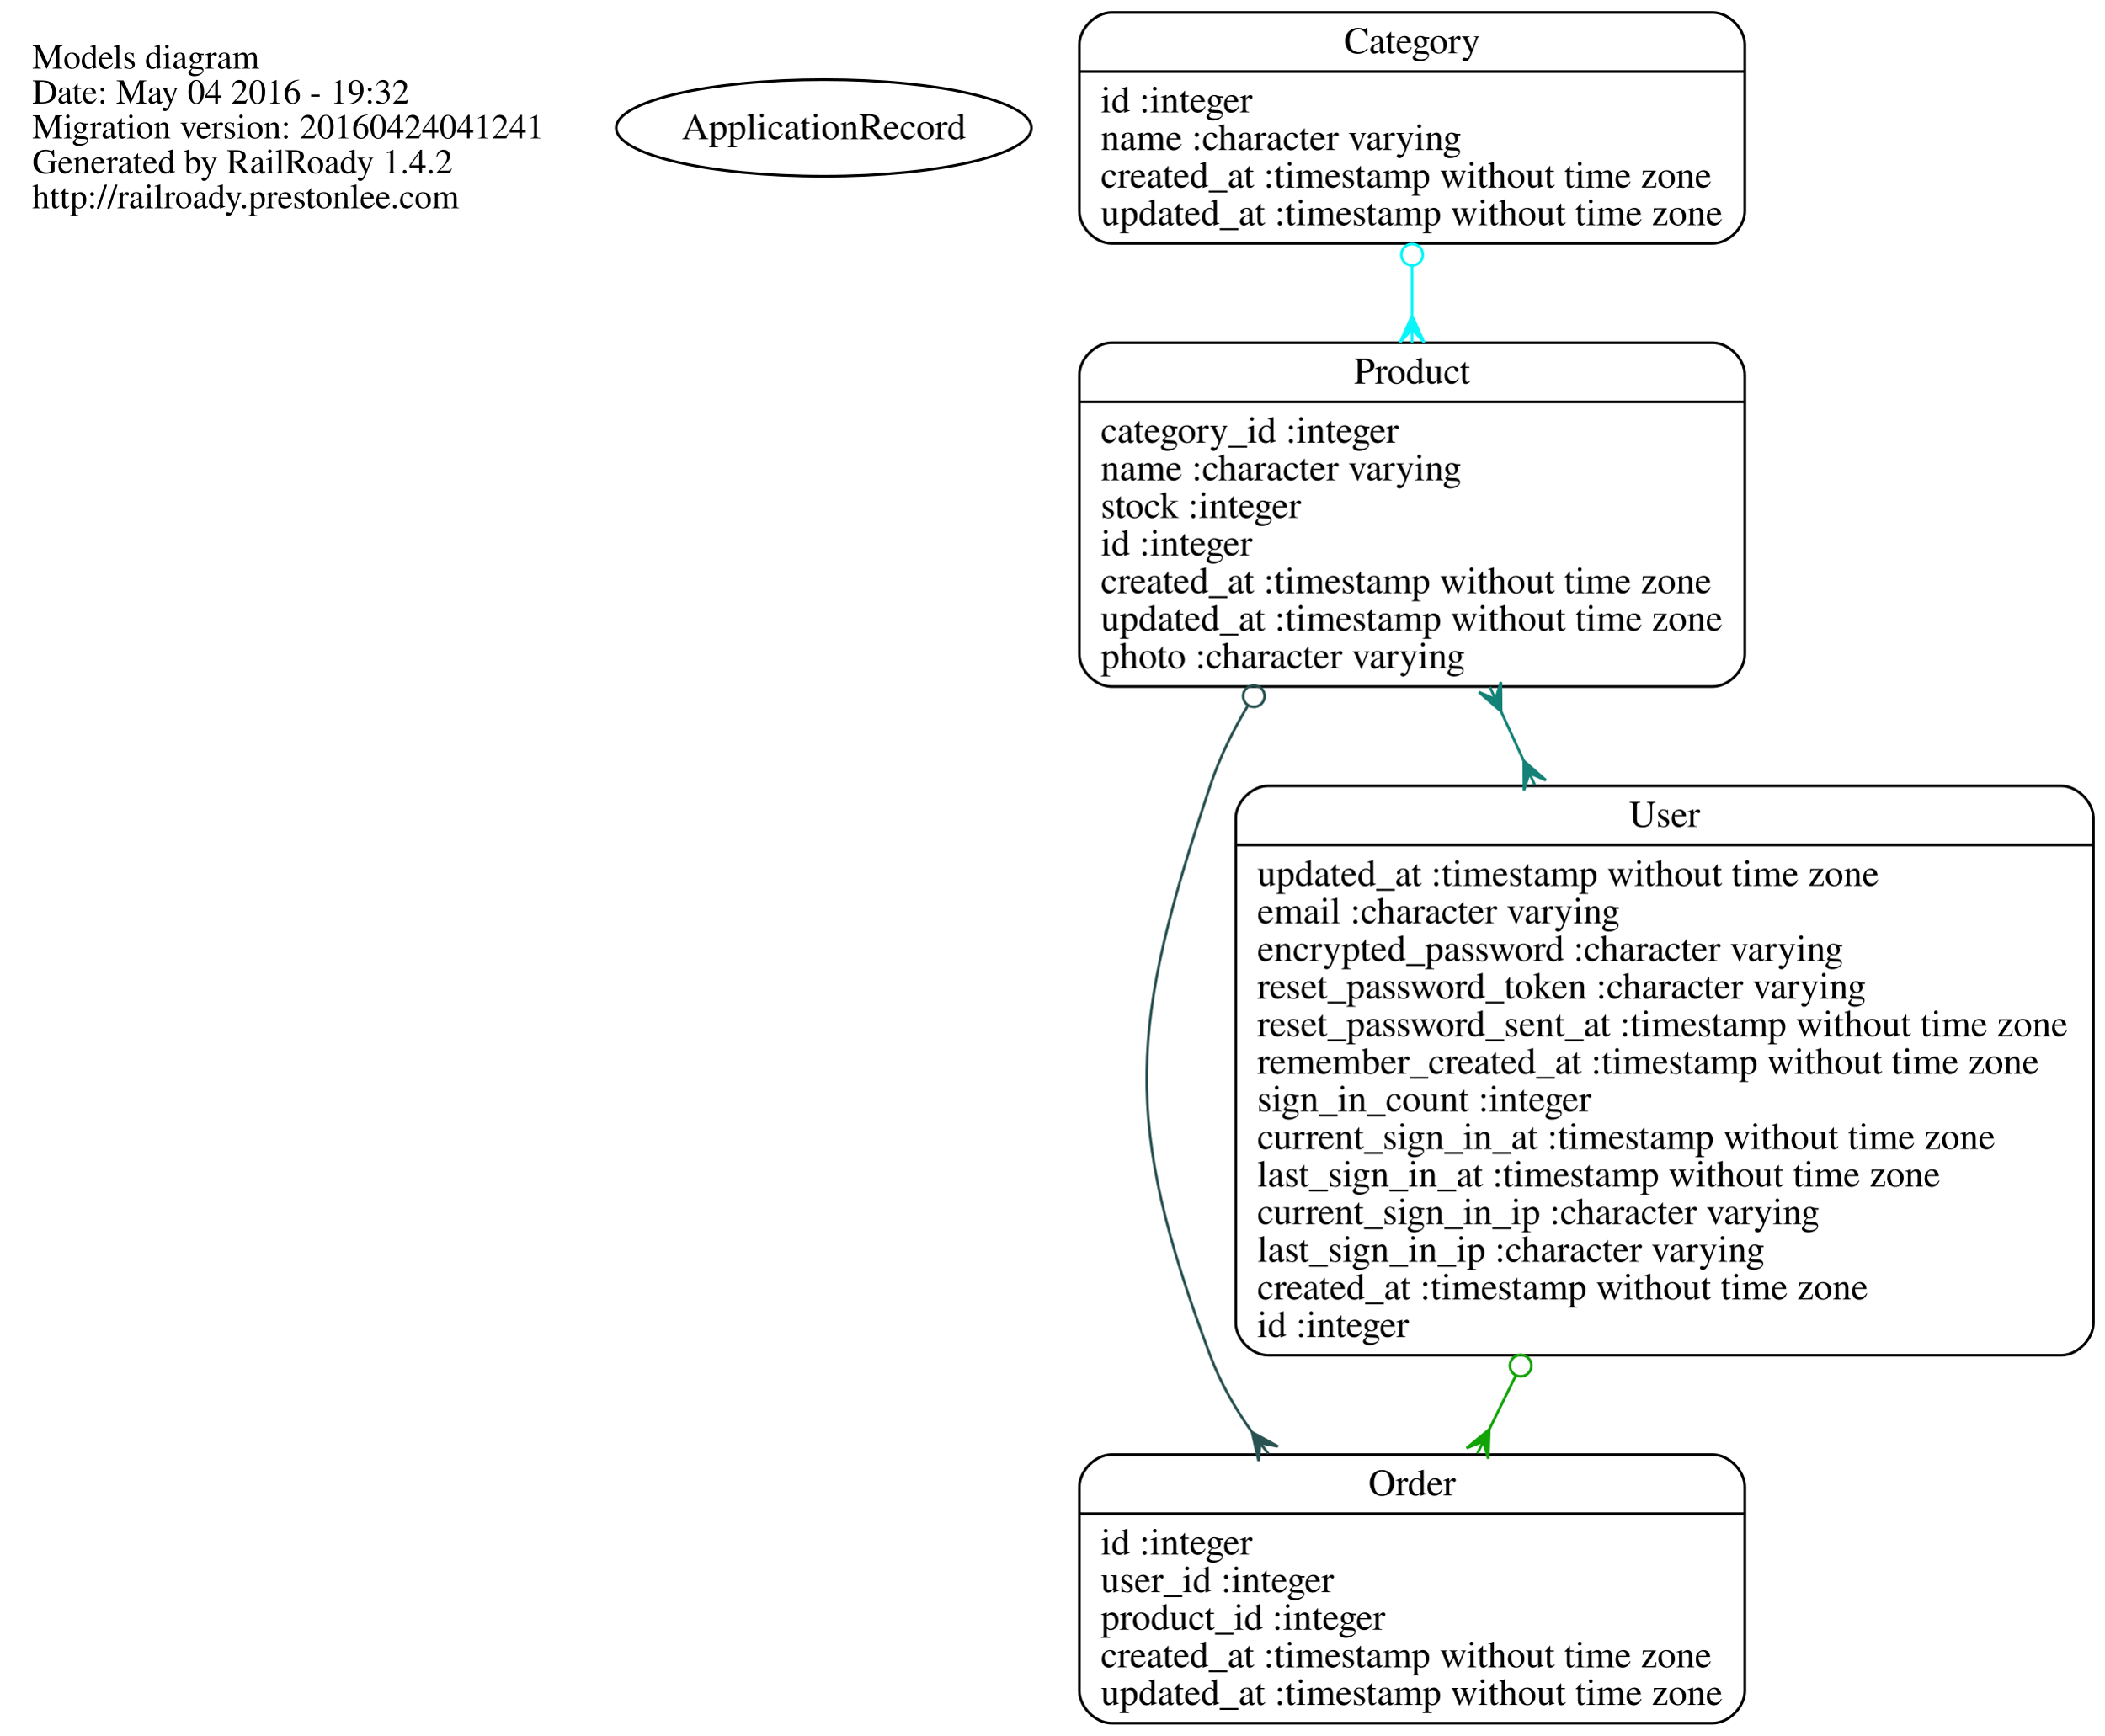
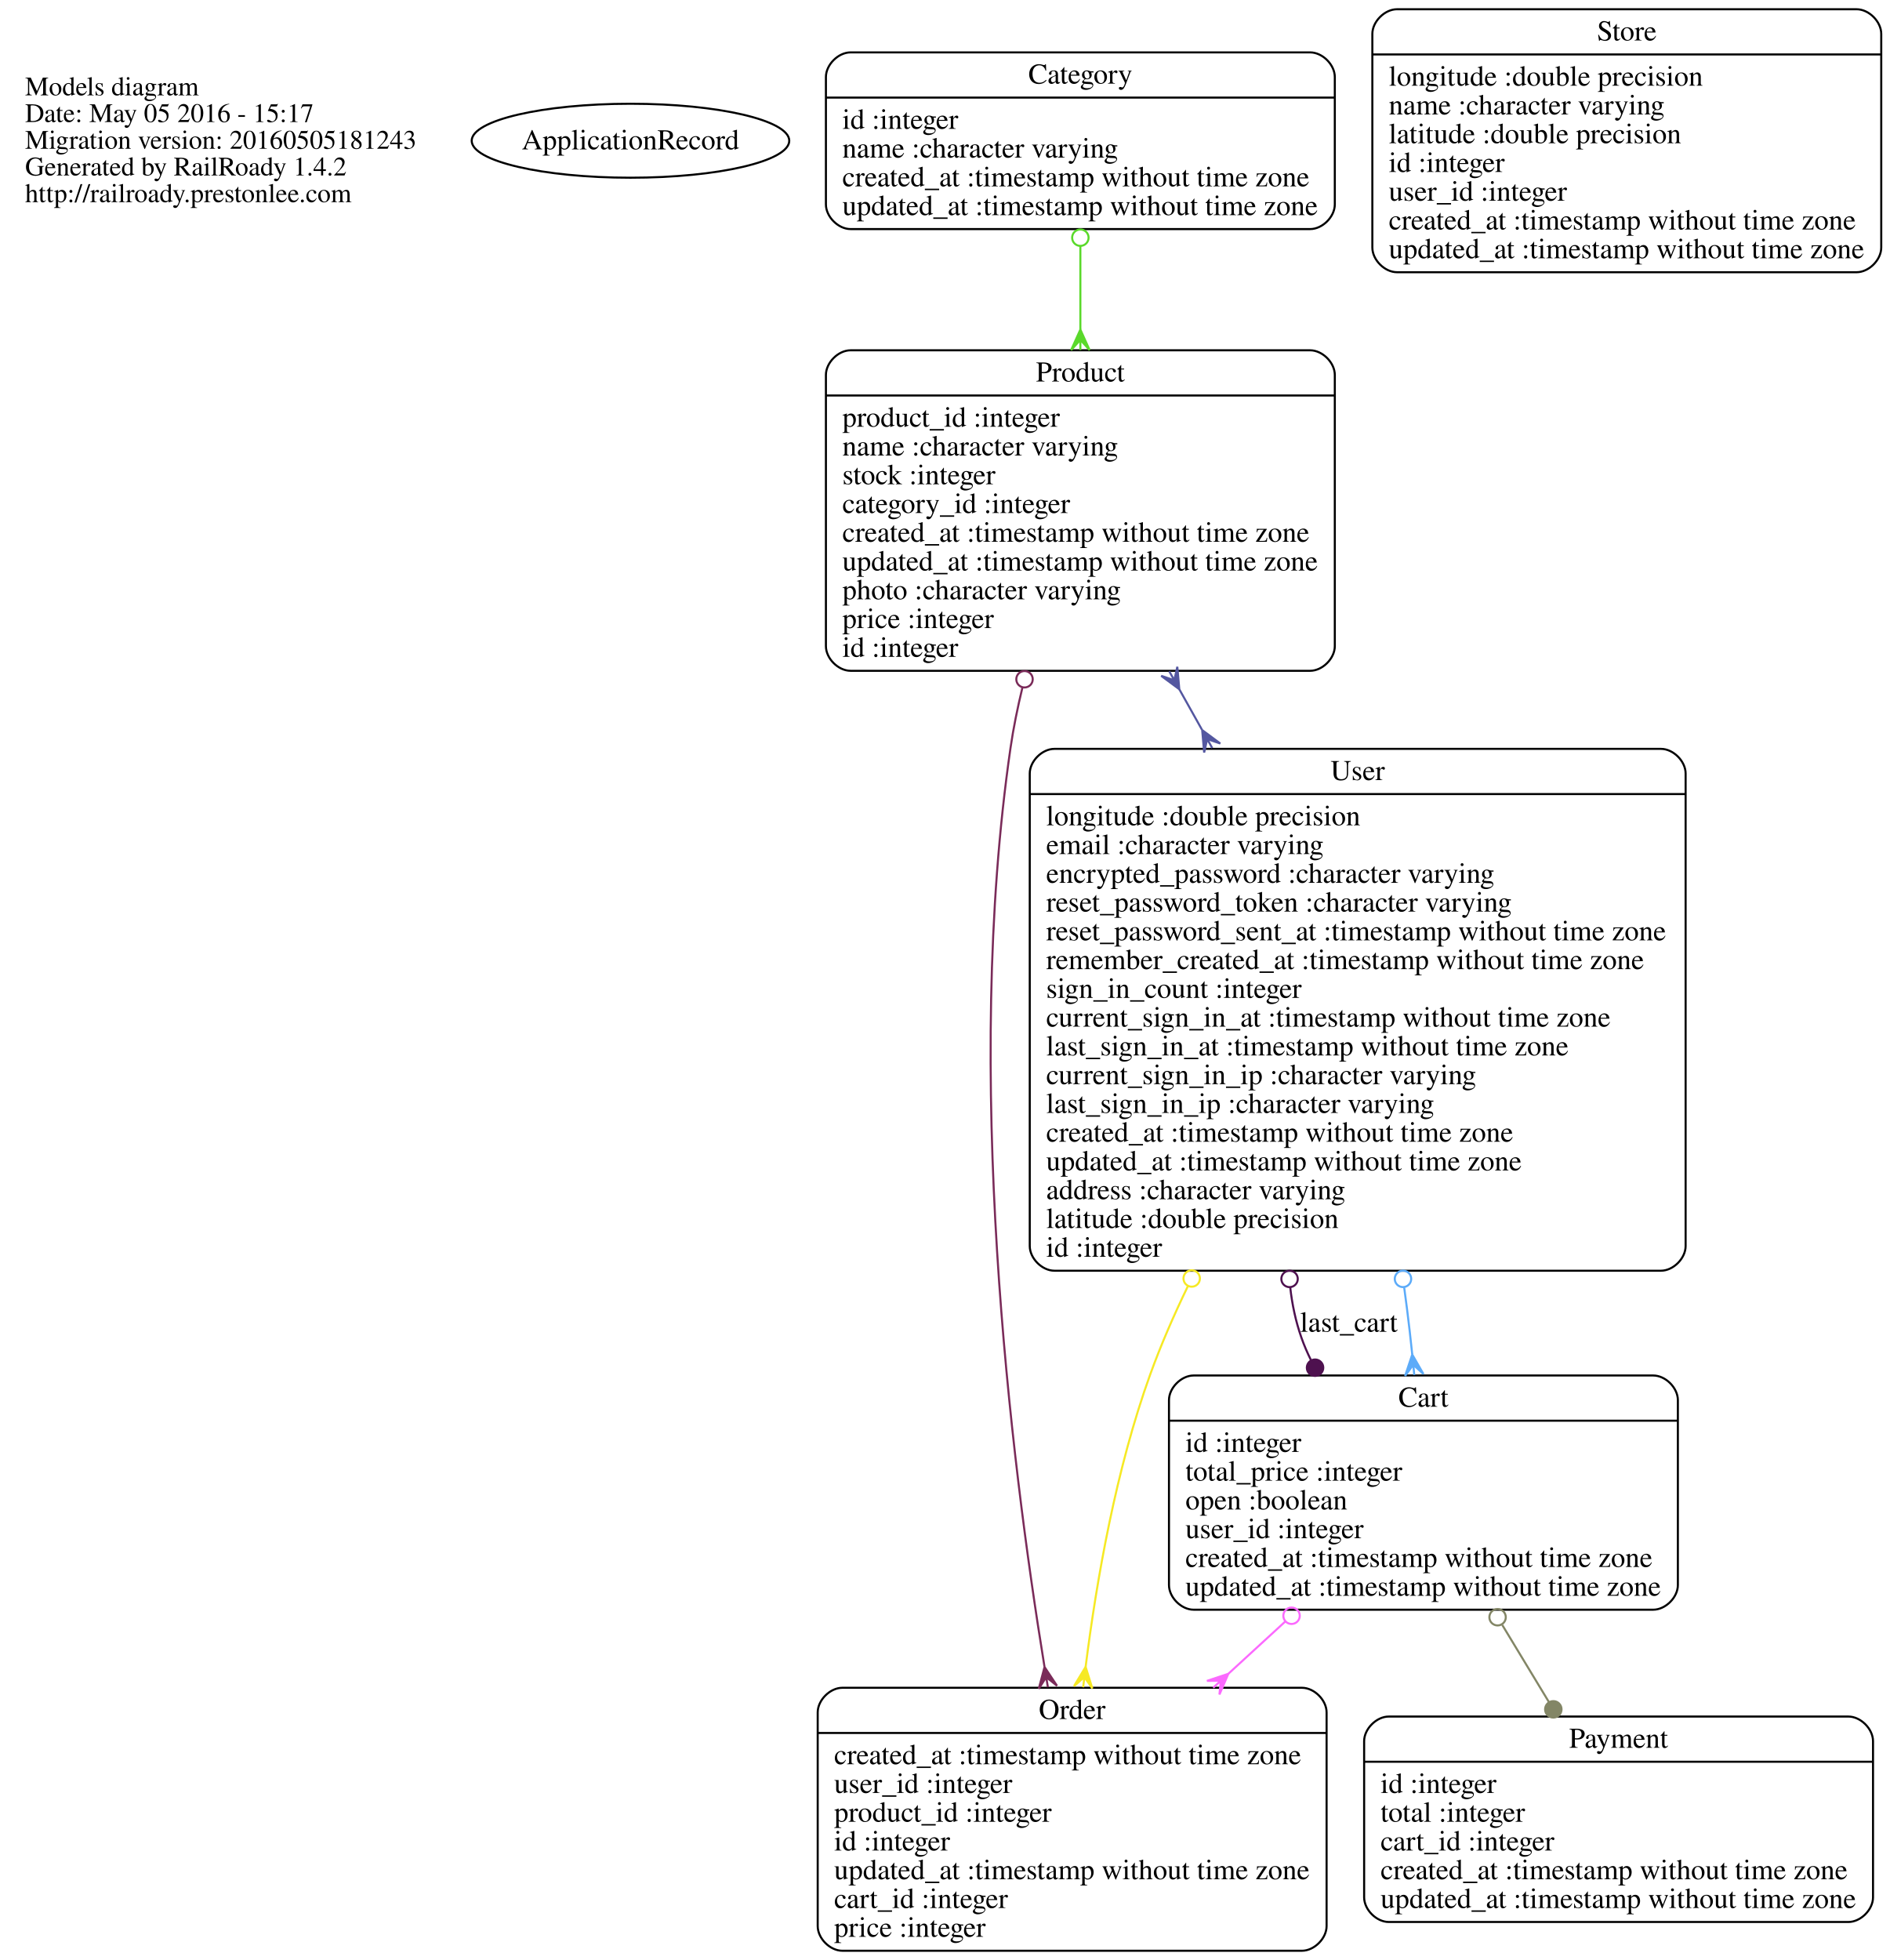
- <svg xmlns="http://www.w3.org/2000/svg" width="783pt" height="646pt" viewBox="0.00 0.00 783.32 646.00">
-   <g id="graph0" class="graph" transform="scale(1 1) rotate(0) translate(4 642)">
-     <polygon fill="none" stroke="none" points="-4,4 -4,-642 779.323,-642 779.323,4 -4,4" />
+ <svg xmlns="http://www.w3.org/2000/svg" width="920pt" height="954pt" viewBox="0.00 0.00 919.55 954.00">
+   <g id="graph0" class="graph" transform="scale(1 1) rotate(0) translate(4 950)">
+     <polygon fill="none" stroke="none" points="-4,4 -4,-950 915.55,-950 915.55,4 -4,4" />
    <g id="node1" class="node">
-       <text text-anchor="start" x="8" y="-616.6" font-family="Times,serif" font-size="13.00">Models diagram</text>
-       <text text-anchor="start" x="8" y="-603.6" font-family="Times,serif" font-size="13.00">Date: May 04 2016 - 19:32</text>
-       <text text-anchor="start" x="8" y="-590.6" font-family="Times,serif" font-size="13.00">Migration version: 20160424041241</text>
-       <text text-anchor="start" x="8" y="-577.6" font-family="Times,serif" font-size="13.00">Generated by RailRoady 1.4.2</text>
-       <text text-anchor="start" x="8" y="-564.6" font-family="Times,serif" font-size="13.00">http://railroady.prestonlee.com</text>
+       <text text-anchor="start" x="8" y="-903.6" font-family="Times,serif" font-size="13.00">Models diagram</text>
+       <text text-anchor="start" x="8" y="-890.6" font-family="Times,serif" font-size="13.00">Date: May 05 2016 - 15:17</text>
+       <text text-anchor="start" x="8" y="-877.6" font-family="Times,serif" font-size="13.00">Migration version: 20160505181243</text>
+       <text text-anchor="start" x="8" y="-864.6" font-family="Times,serif" font-size="13.00">Generated by RailRoady 1.4.2</text>
+       <text text-anchor="start" x="8" y="-851.6" font-family="Times,serif" font-size="13.00">http://railroady.prestonlee.com</text>
    </g>
    <g id="node2" class="node">
-       <ellipse fill="none" stroke="black" cx="302.688" cy="-594.5" rx="77.292" ry="18" />
-       <text text-anchor="middle" x="302.688" y="-590.3" font-family="Times,serif" font-size="14.00">ApplicationRecord</text>
+       <ellipse fill="none" stroke="black" cx="302.688" cy="-881.5" rx="77.292" ry="18" />
+       <text text-anchor="middle" x="302.688" y="-877.3" font-family="Times,serif" font-size="14.00">ApplicationRecord</text>
    </g>
    <g id="node3" class="node">
-       <path fill="none" stroke="black" d="M409.825,-551.5C409.825,-551.5 633.55,-551.5 633.55,-551.5 639.55,-551.5 645.55,-557.5 645.55,-563.5 645.55,-563.5 645.55,-625.5 645.55,-625.5 645.55,-631.5 639.55,-637.5 633.55,-637.5 633.55,-637.5 409.825,-637.5 409.825,-637.5 403.825,-637.5 397.825,-631.5 397.825,-625.5 397.825,-625.5 397.825,-563.5 397.825,-563.5 397.825,-557.5 403.825,-551.5 409.825,-551.5" />
-       <text text-anchor="middle" x="521.688" y="-622.3" font-family="Times,serif" font-size="14.00">Category</text>
-       <polyline fill="none" stroke="black" points="397.825,-615.5 645.55,-615.5 " />
-       <text text-anchor="start" x="405.825" y="-600.3" font-family="Times,serif" font-size="14.00">id :integer</text>
-       <text text-anchor="start" x="405.825" y="-586.3" font-family="Times,serif" font-size="14.00">name :character varying</text>
-       <text text-anchor="start" x="405.825" y="-572.3" font-family="Times,serif" font-size="14.00">created_at :timestamp without time zone</text>
-       <text text-anchor="start" x="405.825" y="-558.3" font-family="Times,serif" font-size="14.00">updated_at :timestamp without time zone</text>
+       <path fill="none" stroke="black" d="M576.825,-166.5C576.825,-166.5 800.55,-166.5 800.55,-166.5 806.55,-166.5 812.55,-172.5 812.55,-178.5 812.55,-178.5 812.55,-268.5 812.55,-268.5 812.55,-274.5 806.55,-280.5 800.55,-280.5 800.55,-280.5 576.825,-280.5 576.825,-280.5 570.825,-280.5 564.825,-274.5 564.825,-268.5 564.825,-268.5 564.825,-178.5 564.825,-178.5 564.825,-172.5 570.825,-166.5 576.825,-166.5" />
+       <text text-anchor="middle" x="688.688" y="-265.3" font-family="Times,serif" font-size="14.00">Cart</text>
+       <polyline fill="none" stroke="black" points="564.825,-258.5 812.55,-258.5 " />
+       <text text-anchor="start" x="572.825" y="-243.3" font-family="Times,serif" font-size="14.00">id :integer</text>
+       <text text-anchor="start" x="572.825" y="-229.3" font-family="Times,serif" font-size="14.00">total_price :integer</text>
+       <text text-anchor="start" x="572.825" y="-215.3" font-family="Times,serif" font-size="14.00">open :boolean</text>
+       <text text-anchor="start" x="572.825" y="-201.3" font-family="Times,serif" font-size="14.00">user_id :integer</text>
+       <text text-anchor="start" x="572.825" y="-187.3" font-family="Times,serif" font-size="14.00">created_at :timestamp without time zone</text>
+       <text text-anchor="start" x="572.825" y="-173.3" font-family="Times,serif" font-size="14.00">updated_at :timestamp without time zone</text>
    </g>
    <g id="node5" class="node">
-       <path fill="none" stroke="black" d="M409.825,-386.5C409.825,-386.5 633.55,-386.5 633.55,-386.5 639.55,-386.5 645.55,-392.5 645.55,-398.5 645.55,-398.5 645.55,-502.5 645.55,-502.5 645.55,-508.5 639.55,-514.5 633.55,-514.5 633.55,-514.5 409.825,-514.5 409.825,-514.5 403.825,-514.5 397.825,-508.5 397.825,-502.5 397.825,-502.5 397.825,-398.5 397.825,-398.5 397.825,-392.5 403.825,-386.5 409.825,-386.5" />
-       <text text-anchor="middle" x="521.688" y="-499.3" font-family="Times,serif" font-size="14.00">Product</text>
-       <polyline fill="none" stroke="black" points="397.825,-492.5 645.55,-492.5 " />
-       <text text-anchor="start" x="405.825" y="-477.3" font-family="Times,serif" font-size="14.00">category_id :integer</text>
-       <text text-anchor="start" x="405.825" y="-463.3" font-family="Times,serif" font-size="14.00">name :character varying</text>
-       <text text-anchor="start" x="405.825" y="-449.3" font-family="Times,serif" font-size="14.00">stock :integer</text>
-       <text text-anchor="start" x="405.825" y="-435.3" font-family="Times,serif" font-size="14.00">id :integer</text>
-       <text text-anchor="start" x="405.825" y="-421.3" font-family="Times,serif" font-size="14.00">created_at :timestamp without time zone</text>
-       <text text-anchor="start" x="405.825" y="-407.3" font-family="Times,serif" font-size="14.00">updated_at :timestamp without time zone</text>
-       <text text-anchor="start" x="405.825" y="-393.3" font-family="Times,serif" font-size="14.00">photo :character varying</text>
+       <path fill="none" stroke="black" d="M405.825,-0.5C405.825,-0.5 629.55,-0.5 629.55,-0.5 635.55,-0.5 641.55,-6.5 641.55,-12.5 641.55,-12.5 641.55,-116.5 641.55,-116.5 641.55,-122.5 635.55,-128.5 629.55,-128.5 629.55,-128.5 405.825,-128.5 405.825,-128.5 399.825,-128.5 393.825,-122.5 393.825,-116.5 393.825,-116.5 393.825,-12.5 393.825,-12.5 393.825,-6.5 399.825,-0.5 405.825,-0.5" />
+       <text text-anchor="middle" x="517.688" y="-113.3" font-family="Times,serif" font-size="14.00">Order</text>
+       <polyline fill="none" stroke="black" points="393.825,-106.5 641.55,-106.5 " />
+       <text text-anchor="start" x="401.825" y="-91.3" font-family="Times,serif" font-size="14.00">created_at :timestamp without time zone</text>
+       <text text-anchor="start" x="401.825" y="-77.3" font-family="Times,serif" font-size="14.00">user_id :integer</text>
+       <text text-anchor="start" x="401.825" y="-63.3" font-family="Times,serif" font-size="14.00">product_id :integer</text>
+       <text text-anchor="start" x="401.825" y="-49.3" font-family="Times,serif" font-size="14.00">id :integer</text>
+       <text text-anchor="start" x="401.825" y="-35.3" font-family="Times,serif" font-size="14.00">updated_at :timestamp without time zone</text>
+       <text text-anchor="start" x="401.825" y="-21.3" font-family="Times,serif" font-size="14.00">cart_id :integer</text>
+       <text text-anchor="start" x="401.825" y="-7.3" font-family="Times,serif" font-size="14.00">price :integer</text>
    </g>
    <g id="edge1" class="edge">
-       <path fill="none" stroke="#09f5f9" d="M521.688,-543.275C521.688,-537.329 521.688,-531.171 521.688,-524.986" />
-       <ellipse fill="none" stroke="#09f5f9" cx="521.688" cy="-547.28" rx="4" ry="4" />
-       <polygon fill="#09f5f9" stroke="#09f5f9" points="521.688,-524.588 526.188,-514.588 521.688,-519.588 521.688,-514.588 521.688,-514.588 521.688,-514.588 521.688,-519.588 517.188,-514.588 521.688,-524.588 521.688,-524.588" />
+       <path fill="none" stroke="#fb69fe" d="M621.452,-160.769C612.352,-152.414 602.962,-143.793 593.722,-135.309" />
+       <ellipse fill="none" stroke="#fb69fe" cx="624.489" cy="-163.558" rx="4" ry="4" />
+       <polygon fill="#fb69fe" stroke="#fb69fe" points="593.718,-135.306 589.395,-125.228 590.035,-131.924 586.352,-128.542 586.352,-128.542 586.352,-128.542 590.035,-131.924 583.308,-131.857 593.718,-135.306 593.718,-135.306" />
+     </g>
+     <g id="node6" class="node">
+       <path fill="none" stroke="black" d="M671.825,-14.5C671.825,-14.5 895.55,-14.5 895.55,-14.5 901.55,-14.5 907.55,-20.5 907.55,-26.5 907.55,-26.5 907.55,-102.5 907.55,-102.5 907.55,-108.5 901.55,-114.5 895.55,-114.5 895.55,-114.5 671.825,-114.5 671.825,-114.5 665.825,-114.5 659.825,-108.5 659.825,-102.5 659.825,-102.5 659.825,-26.5 659.825,-26.5 659.825,-20.5 665.825,-14.5 671.825,-14.5" />
+       <text text-anchor="middle" x="783.688" y="-99.3" font-family="Times,serif" font-size="14.00">Payment</text>
+       <polyline fill="none" stroke="black" points="659.825,-92.5 907.55,-92.5 " />
+       <text text-anchor="start" x="667.825" y="-77.3" font-family="Times,serif" font-size="14.00">id :integer</text>
+       <text text-anchor="start" x="667.825" y="-63.3" font-family="Times,serif" font-size="14.00">total :integer</text>
+       <text text-anchor="start" x="667.825" y="-49.3" font-family="Times,serif" font-size="14.00">cart_id :integer</text>
+       <text text-anchor="start" x="667.825" y="-35.3" font-family="Times,serif" font-size="14.00">created_at :timestamp without time zone</text>
+       <text text-anchor="start" x="667.825" y="-21.3" font-family="Times,serif" font-size="14.00">updated_at :timestamp without time zone</text>
+     </g>
+     <g id="edge2" class="edge">
+       <path fill="none" stroke="#838666" d="M727.077,-159.057C734.574,-146.667 742.385,-133.758 749.726,-121.627" />
+       <ellipse fill="none" stroke="#838666" cx="724.787" cy="-162.841" rx="4" ry="4" />
+       <ellipse fill="#838666" stroke="#838666" cx="751.917" cy="-118.006" rx="4" ry="4" />
    </g>
    <g id="node4" class="node">
-       <path fill="none" stroke="black" d="M409.825,-0.5C409.825,-0.5 633.55,-0.5 633.55,-0.5 639.55,-0.5 645.55,-6.5 645.55,-12.5 645.55,-12.5 645.55,-88.5 645.55,-88.5 645.55,-94.5 639.55,-100.5 633.55,-100.5 633.55,-100.5 409.825,-100.5 409.825,-100.5 403.825,-100.5 397.825,-94.5 397.825,-88.5 397.825,-88.5 397.825,-12.5 397.825,-12.5 397.825,-6.5 403.825,-0.5 409.825,-0.5" />
-       <text text-anchor="middle" x="521.688" y="-85.3" font-family="Times,serif" font-size="14.00">Order</text>
-       <polyline fill="none" stroke="black" points="397.825,-78.5 645.55,-78.5 " />
-       <text text-anchor="start" x="405.825" y="-63.3" font-family="Times,serif" font-size="14.00">id :integer</text>
-       <text text-anchor="start" x="405.825" y="-49.3" font-family="Times,serif" font-size="14.00">user_id :integer</text>
-       <text text-anchor="start" x="405.825" y="-35.3" font-family="Times,serif" font-size="14.00">product_id :integer</text>
-       <text text-anchor="start" x="405.825" y="-21.3" font-family="Times,serif" font-size="14.00">created_at :timestamp without time zone</text>
-       <text text-anchor="start" x="405.825" y="-7.3" font-family="Times,serif" font-size="14.00">updated_at :timestamp without time zone</text>
+       <path fill="none" stroke="black" d="M409.825,-838.5C409.825,-838.5 633.55,-838.5 633.55,-838.5 639.55,-838.5 645.55,-844.5 645.55,-850.5 645.55,-850.5 645.55,-912.5 645.55,-912.5 645.55,-918.5 639.55,-924.5 633.55,-924.5 633.55,-924.5 409.825,-924.5 409.825,-924.5 403.825,-924.5 397.825,-918.5 397.825,-912.5 397.825,-912.5 397.825,-850.5 397.825,-850.5 397.825,-844.5 403.825,-838.5 409.825,-838.5" />
+       <text text-anchor="middle" x="521.688" y="-909.3" font-family="Times,serif" font-size="14.00">Category</text>
+       <polyline fill="none" stroke="black" points="397.825,-902.5 645.55,-902.5 " />
+       <text text-anchor="start" x="405.825" y="-887.3" font-family="Times,serif" font-size="14.00">id :integer</text>
+       <text text-anchor="start" x="405.825" y="-873.3" font-family="Times,serif" font-size="14.00">name :character varying</text>
+       <text text-anchor="start" x="405.825" y="-859.3" font-family="Times,serif" font-size="14.00">created_at :timestamp without time zone</text>
+       <text text-anchor="start" x="405.825" y="-845.3" font-family="Times,serif" font-size="14.00">updated_at :timestamp without time zone</text>
    </g>
-     <g id="edge2" class="edge">
-       <path fill="none" stroke="#2a5252" d="M460.645,-379.536C454.972,-370.097 450.085,-360.152 446.688,-350 416.643,-260.227 413.336,-225.597 446.688,-137 450.378,-127.197 455.759,-117.786 461.972,-109.025" />
-       <ellipse fill="none" stroke="#2a5252" cx="462.777" cy="-382.929" rx="4" ry="4" />
-       <polygon fill="#2a5252" stroke="#2a5252" points="462.131,-108.814 471.747,-103.543 465.143,-104.823 468.156,-100.832 468.156,-100.832 468.156,-100.832 465.143,-104.823 464.564,-98.121 462.131,-108.814 462.131,-108.814" />
-     </g>
-     <g id="node6" class="node">
-       <path fill="none" stroke="black" d="M468.053,-137.5C468.053,-137.5 763.323,-137.5 763.323,-137.5 769.323,-137.5 775.323,-143.5 775.323,-149.5 775.323,-149.5 775.323,-337.5 775.323,-337.5 775.323,-343.5 769.323,-349.5 763.323,-349.5 763.323,-349.5 468.053,-349.5 468.053,-349.5 462.053,-349.5 456.053,-343.5 456.053,-337.5 456.053,-337.5 456.053,-149.5 456.053,-149.5 456.053,-143.5 462.053,-137.5 468.053,-137.5" />
-       <text text-anchor="middle" x="615.688" y="-334.3" font-family="Times,serif" font-size="14.00">User</text>
-       <polyline fill="none" stroke="black" points="456.053,-327.5 775.323,-327.5 " />
-       <text text-anchor="start" x="464.053" y="-312.3" font-family="Times,serif" font-size="14.00">updated_at :timestamp without time zone</text>
-       <text text-anchor="start" x="464.053" y="-298.3" font-family="Times,serif" font-size="14.00">email :character varying</text>
-       <text text-anchor="start" x="464.053" y="-284.3" font-family="Times,serif" font-size="14.00">encrypted_password :character varying</text>
-       <text text-anchor="start" x="464.053" y="-270.3" font-family="Times,serif" font-size="14.00">reset_password_token :character varying</text>
-       <text text-anchor="start" x="464.053" y="-256.3" font-family="Times,serif" font-size="14.00">reset_password_sent_at :timestamp without time zone</text>
-       <text text-anchor="start" x="464.053" y="-242.3" font-family="Times,serif" font-size="14.00">remember_created_at :timestamp without time zone</text>
-       <text text-anchor="start" x="464.053" y="-228.3" font-family="Times,serif" font-size="14.00">sign_in_count :integer</text>
-       <text text-anchor="start" x="464.053" y="-214.3" font-family="Times,serif" font-size="14.00">current_sign_in_at :timestamp without time zone</text>
-       <text text-anchor="start" x="464.053" y="-200.3" font-family="Times,serif" font-size="14.00">last_sign_in_at :timestamp without time zone</text>
-       <text text-anchor="start" x="464.053" y="-186.3" font-family="Times,serif" font-size="14.00">current_sign_in_ip :character varying</text>
-       <text text-anchor="start" x="464.053" y="-172.3" font-family="Times,serif" font-size="14.00">last_sign_in_ip :character varying</text>
-       <text text-anchor="start" x="464.053" y="-158.3" font-family="Times,serif" font-size="14.00">created_at :timestamp without time zone</text>
-       <text text-anchor="start" x="464.053" y="-144.3" font-family="Times,serif" font-size="14.00">id :integer</text>
+     <g id="node7" class="node">
+       <path fill="none" stroke="black" d="M409.825,-623.5C409.825,-623.5 633.55,-623.5 633.55,-623.5 639.55,-623.5 645.55,-629.5 645.55,-635.5 645.55,-635.5 645.55,-767.5 645.55,-767.5 645.55,-773.5 639.55,-779.5 633.55,-779.5 633.55,-779.5 409.825,-779.5 409.825,-779.5 403.825,-779.5 397.825,-773.5 397.825,-767.5 397.825,-767.5 397.825,-635.5 397.825,-635.5 397.825,-629.5 403.825,-623.5 409.825,-623.5" />
+       <text text-anchor="middle" x="521.688" y="-764.3" font-family="Times,serif" font-size="14.00">Product</text>
+       <polyline fill="none" stroke="black" points="397.825,-757.5 645.55,-757.5 " />
+       <text text-anchor="start" x="405.825" y="-742.3" font-family="Times,serif" font-size="14.00">product_id :integer</text>
+       <text text-anchor="start" x="405.825" y="-728.3" font-family="Times,serif" font-size="14.00">name :character varying</text>
+       <text text-anchor="start" x="405.825" y="-714.3" font-family="Times,serif" font-size="14.00">stock :integer</text>
+       <text text-anchor="start" x="405.825" y="-700.3" font-family="Times,serif" font-size="14.00">category_id :integer</text>
+       <text text-anchor="start" x="405.825" y="-686.3" font-family="Times,serif" font-size="14.00">created_at :timestamp without time zone</text>
+       <text text-anchor="start" x="405.825" y="-672.3" font-family="Times,serif" font-size="14.00">updated_at :timestamp without time zone</text>
+       <text text-anchor="start" x="405.825" y="-658.3" font-family="Times,serif" font-size="14.00">photo :character varying</text>
+       <text text-anchor="start" x="405.825" y="-644.3" font-family="Times,serif" font-size="14.00">price :integer</text>
+       <text text-anchor="start" x="405.825" y="-630.3" font-family="Times,serif" font-size="14.00">id :integer</text>
    </g>
    <g id="edge3" class="edge">
-       <path fill="none" stroke="#148277" d="M554.856,-377.166C557.601,-371.178 560.416,-365.038 563.258,-358.841" />
-       <polygon fill="#148277" stroke="#148277" points="554.826,-377.231 546.567,-384.445 552.742,-381.776 550.658,-386.321 550.658,-386.321 550.658,-386.321 552.742,-381.776 554.748,-388.196 554.826,-377.231 554.826,-377.231" />
-       <polygon fill="#148277" stroke="#148277" points="563.268,-358.819 571.527,-351.605 565.352,-354.274 567.436,-349.729 567.436,-349.729 567.436,-349.729 565.352,-354.274 563.346,-347.854 563.268,-358.819 563.268,-358.819" />
+       <path fill="none" stroke="#5ad92b" d="M521.688,-830.277C521.688,-817.601 521.688,-803.621 521.688,-789.7" />
+       <ellipse fill="none" stroke="#5ad92b" cx="521.688" cy="-834.316" rx="4" ry="4" />
+       <polygon fill="#5ad92b" stroke="#5ad92b" points="521.688,-789.593 526.188,-779.593 521.688,-784.593 521.688,-779.593 521.688,-779.593 521.688,-779.593 521.688,-784.593 517.188,-779.593 521.688,-789.593 521.688,-789.593" />
    </g>
    <g id="edge4" class="edge">
-       <path fill="none" stroke="#12a407" d="M560.251,-129.858C556.925,-123.098 553.656,-116.458 550.516,-110.077" />
-       <ellipse fill="none" stroke="#12a407" cx="562.11" cy="-133.634" rx="4" ry="4" />
-       <polygon fill="#12a407" stroke="#12a407" points="550.431,-109.903 550.052,-98.944 548.223,-105.417 546.015,-100.931 546.015,-100.931 546.015,-100.931 548.223,-105.417 541.977,-102.918 550.431,-109.903 550.431,-109.903" />
+       <path fill="none" stroke="#7a2b59" d="M493.5,-615.414C491.118,-605.586 489.088,-595.634 487.688,-586 464.687,-427.74 487.725,-240.002 504.208,-138.86" />
+       <ellipse fill="none" stroke="#7a2b59" cx="494.502" cy="-619.384" rx="4" ry="4" />
+       <polygon fill="#7a2b59" stroke="#7a2b59" points="504.249,-138.616 510.321,-129.485 505.065,-133.683 505.881,-128.75 505.881,-128.75 505.881,-128.75 505.065,-133.683 501.442,-128.015 504.249,-138.616 504.249,-138.616" />
+     </g>
+     <g id="node9" class="node">
+       <path fill="none" stroke="black" d="M509.053,-331.5C509.053,-331.5 804.323,-331.5 804.323,-331.5 810.323,-331.5 816.323,-337.5 816.323,-343.5 816.323,-343.5 816.323,-573.5 816.323,-573.5 816.323,-579.5 810.323,-585.5 804.323,-585.5 804.323,-585.5 509.053,-585.5 509.053,-585.5 503.053,-585.5 497.053,-579.5 497.053,-573.5 497.053,-573.5 497.053,-343.5 497.053,-343.5 497.053,-337.5 503.053,-331.5 509.053,-331.5" />
+       <text text-anchor="middle" x="656.688" y="-570.3" font-family="Times,serif" font-size="14.00">User</text>
+       <polyline fill="none" stroke="black" points="497.053,-563.5 816.323,-563.5 " />
+       <text text-anchor="start" x="505.053" y="-548.3" font-family="Times,serif" font-size="14.00">longitude :double precision</text>
+       <text text-anchor="start" x="505.053" y="-534.3" font-family="Times,serif" font-size="14.00">email :character varying</text>
+       <text text-anchor="start" x="505.053" y="-520.3" font-family="Times,serif" font-size="14.00">encrypted_password :character varying</text>
+       <text text-anchor="start" x="505.053" y="-506.3" font-family="Times,serif" font-size="14.00">reset_password_token :character varying</text>
+       <text text-anchor="start" x="505.053" y="-492.3" font-family="Times,serif" font-size="14.00">reset_password_sent_at :timestamp without time zone</text>
+       <text text-anchor="start" x="505.053" y="-478.3" font-family="Times,serif" font-size="14.00">remember_created_at :timestamp without time zone</text>
+       <text text-anchor="start" x="505.053" y="-464.3" font-family="Times,serif" font-size="14.00">sign_in_count :integer</text>
+       <text text-anchor="start" x="505.053" y="-450.3" font-family="Times,serif" font-size="14.00">current_sign_in_at :timestamp without time zone</text>
+       <text text-anchor="start" x="505.053" y="-436.3" font-family="Times,serif" font-size="14.00">last_sign_in_at :timestamp without time zone</text>
+       <text text-anchor="start" x="505.053" y="-422.3" font-family="Times,serif" font-size="14.00">current_sign_in_ip :character varying</text>
+       <text text-anchor="start" x="505.053" y="-408.3" font-family="Times,serif" font-size="14.00">last_sign_in_ip :character varying</text>
+       <text text-anchor="start" x="505.053" y="-394.3" font-family="Times,serif" font-size="14.00">created_at :timestamp without time zone</text>
+       <text text-anchor="start" x="505.053" y="-380.3" font-family="Times,serif" font-size="14.00">updated_at :timestamp without time zone</text>
+       <text text-anchor="start" x="505.053" y="-366.3" font-family="Times,serif" font-size="14.00">address :character varying</text>
+       <text text-anchor="start" x="505.053" y="-352.3" font-family="Times,serif" font-size="14.00">latitude :double precision</text>
+       <text text-anchor="start" x="505.053" y="-338.3" font-family="Times,serif" font-size="14.00">id :integer</text>
+     </g>
+     <g id="edge5" class="edge">
+       <path fill="none" stroke="#5457a0" d="M569.895,-614.441C573.474,-608.052 577.132,-601.522 580.824,-594.932" />
+       <polygon fill="#5457a0" stroke="#5457a0" points="569.847,-614.527 561.034,-621.052 567.403,-618.889 564.96,-623.252 564.96,-623.252 564.96,-623.252 567.403,-618.889 568.886,-625.451 569.847,-614.527 569.847,-614.527" />
+       <polygon fill="#5457a0" stroke="#5457a0" points="580.987,-594.639 589.801,-588.114 583.431,-590.277 585.875,-585.915 585.875,-585.915 585.875,-585.915 583.431,-590.277 581.949,-583.715 580.987,-594.639 580.987,-594.639" />
+     </g>
+     <g id="node8" class="node">
+       <path fill="none" stroke="black" d="M675.825,-817.5C675.825,-817.5 899.55,-817.5 899.55,-817.5 905.55,-817.5 911.55,-823.5 911.55,-829.5 911.55,-829.5 911.55,-933.5 911.55,-933.5 911.55,-939.5 905.55,-945.5 899.55,-945.5 899.55,-945.5 675.825,-945.5 675.825,-945.5 669.825,-945.5 663.825,-939.5 663.825,-933.5 663.825,-933.5 663.825,-829.5 663.825,-829.5 663.825,-823.5 669.825,-817.5 675.825,-817.5" />
+       <text text-anchor="middle" x="787.688" y="-930.3" font-family="Times,serif" font-size="14.00">Store</text>
+       <polyline fill="none" stroke="black" points="663.825,-923.5 911.55,-923.5 " />
+       <text text-anchor="start" x="671.825" y="-908.3" font-family="Times,serif" font-size="14.00">longitude :double precision</text>
+       <text text-anchor="start" x="671.825" y="-894.3" font-family="Times,serif" font-size="14.00">name :character varying</text>
+       <text text-anchor="start" x="671.825" y="-880.3" font-family="Times,serif" font-size="14.00">latitude :double precision</text>
+       <text text-anchor="start" x="671.825" y="-866.3" font-family="Times,serif" font-size="14.00">id :integer</text>
+       <text text-anchor="start" x="671.825" y="-852.3" font-family="Times,serif" font-size="14.00">user_id :integer</text>
+       <text text-anchor="start" x="671.825" y="-838.3" font-family="Times,serif" font-size="14.00">created_at :timestamp without time zone</text>
+       <text text-anchor="start" x="671.825" y="-824.3" font-family="Times,serif" font-size="14.00">updated_at :timestamp without time zone</text>
+     </g>
+     <g id="edge7" class="edge">
+       <path fill="none" stroke="#5cabf9" d="M679.321,-323.33C679.795,-319.853 680.252,-316.405 680.688,-313 681.604,-305.846 682.452,-298.354 683.227,-290.885" />
+       <ellipse fill="none" stroke="#5cabf9" cx="678.736" cy="-327.526" rx="4" ry="4" />
+       <polygon fill="#5cabf9" stroke="#5cabf9" points="683.245,-290.7 688.715,-281.196 683.741,-285.724 684.237,-280.749 684.237,-280.749 684.237,-280.749 683.741,-285.724 679.759,-280.303 683.245,-290.7 683.245,-290.7" />
+     </g>
+     <g id="edge8" class="edge">
+       <path fill="none" stroke="#4e114f" d="M623.844,-323.453C624.765,-315.102 626.506,-306.89 629.267,-299 630.565,-295.291 632.133,-291.63 633.911,-288.038" />
+       <ellipse fill="none" stroke="#4e114f" cx="623.522" cy="-327.508" rx="4" ry="4" />
+       <ellipse fill="#4e114f" stroke="#4e114f" cx="635.934" cy="-284.291" rx="4" ry="4" />
+       <text text-anchor="middle" x="652.398" y="-301.8" font-family="Times,serif" font-size="14.00">last_cart</text>
+     </g>
+     <g id="edge6" class="edge">
+       <path fill="none" stroke="#f6e924" d="M574.008,-323.918C567.133,-309.737 560.853,-295.277 555.688,-281 539.115,-235.194 529.611,-181.212 524.252,-138.735" />
+       <ellipse fill="none" stroke="#f6e924" cx="575.883" cy="-327.718" rx="4" ry="4" />
+       <polygon fill="#f6e924" stroke="#f6e924" points="524.245,-138.679 527.509,-128.21 523.643,-133.715 523.042,-128.751 523.042,-128.751 523.042,-128.751 523.643,-133.715 518.574,-129.293 524.245,-138.679 524.245,-138.679" />
    </g>
  </g>
</svg>
